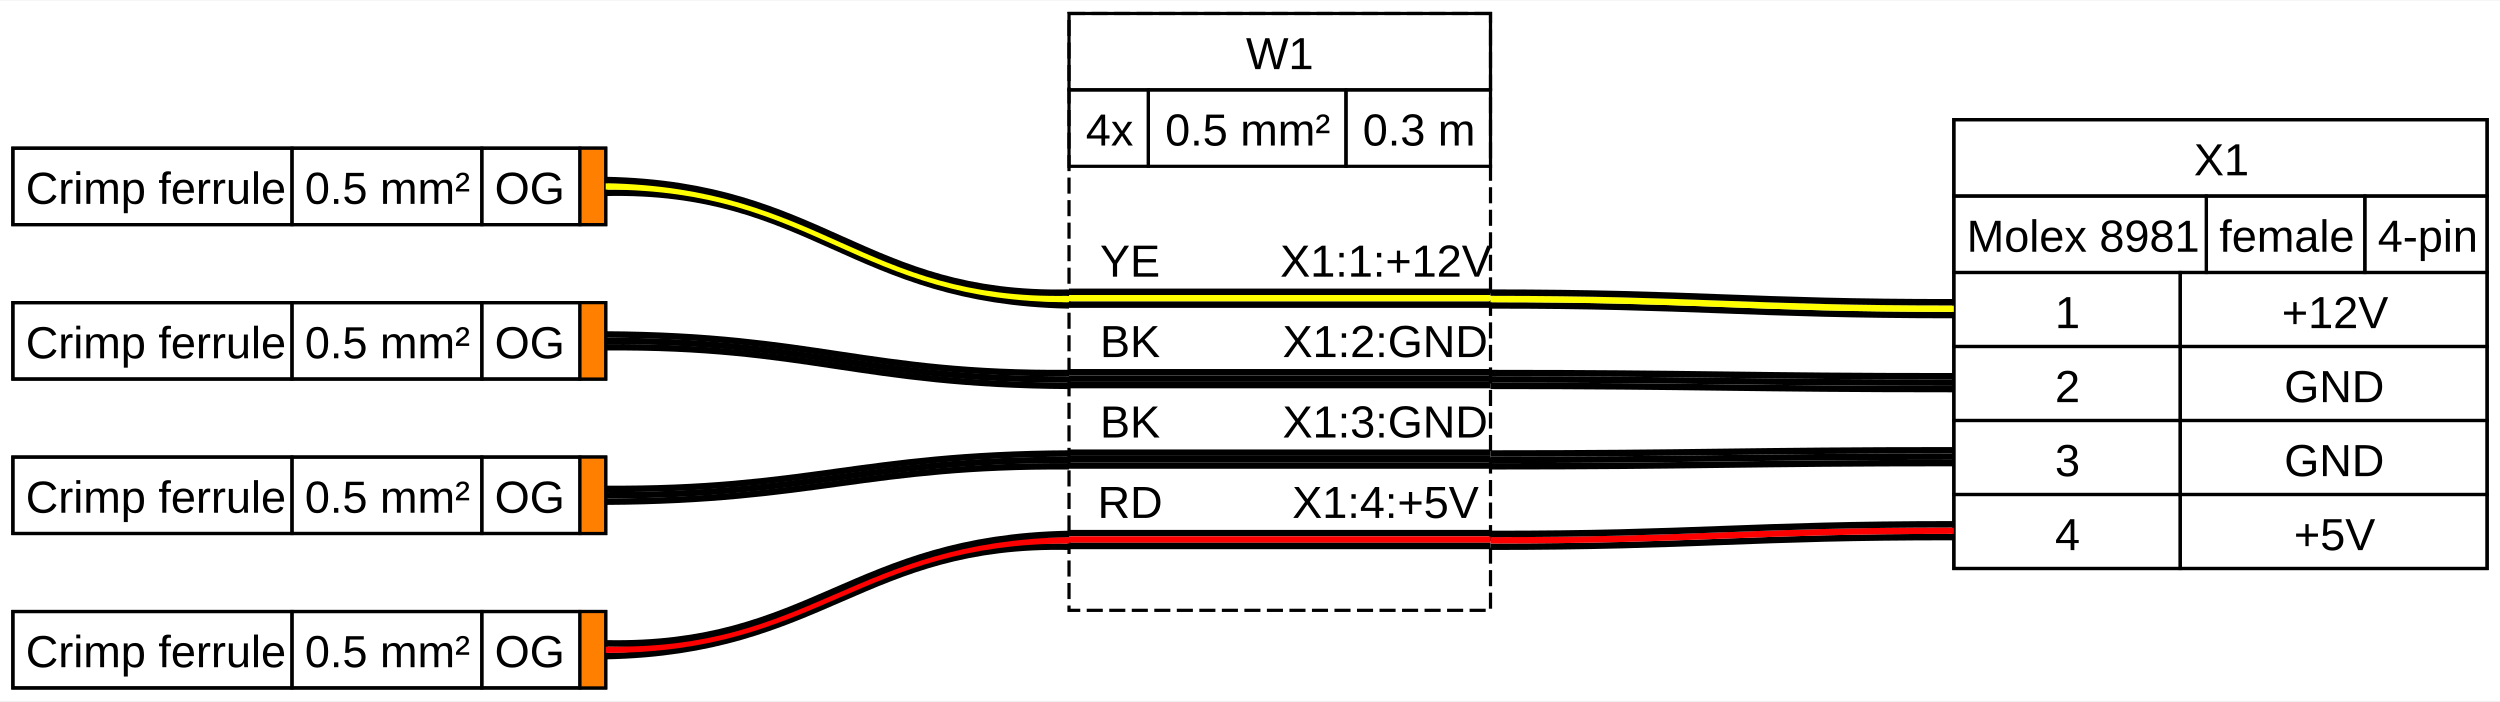
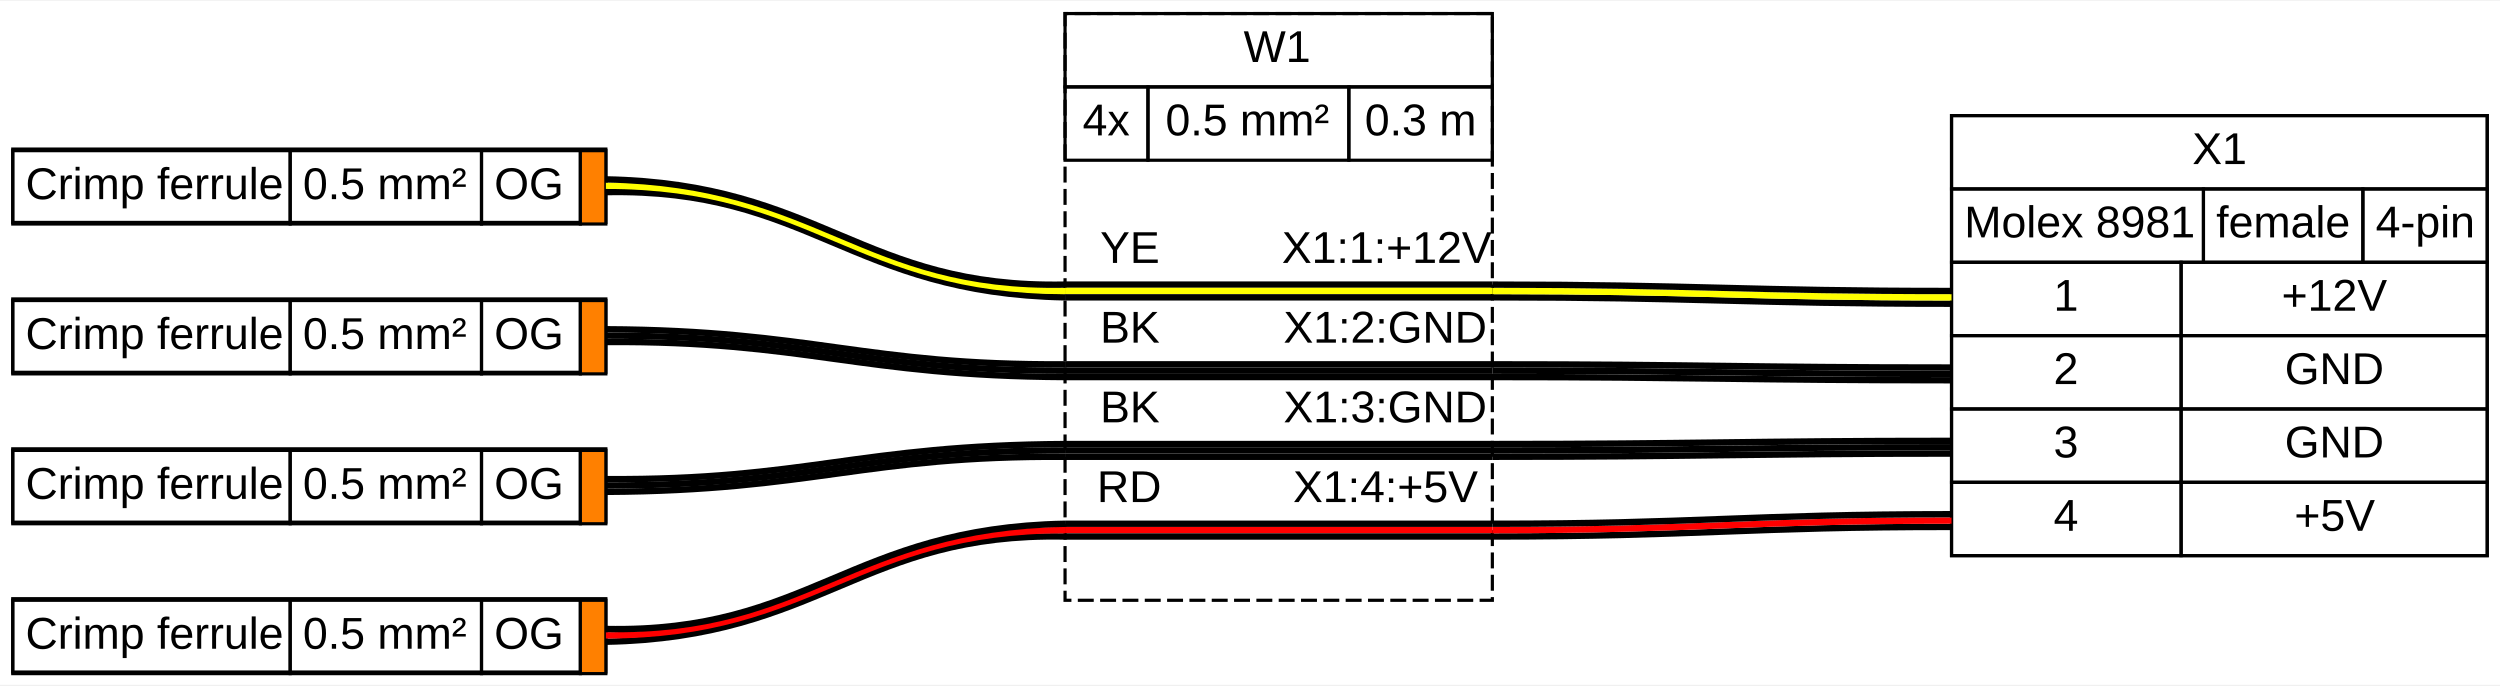
- <svg xmlns="http://www.w3.org/2000/svg" width="777pt" height="218pt" viewBox="0.00 0.00 777.00 217.62">
-   <g id="graph0" class="graph" transform="scale(1 1) rotate(0) translate(4 213.62)">
-     <polygon fill="#ffffff" stroke="none" points="-4,4 -4,-213.62 773,-213.62 773,4 -4,4" />
+ <svg xmlns="http://www.w3.org/2000/svg" width="784pt" height="215pt" viewBox="0.00 0.00 784.00 214.50">
+   <g id="graph0" class="graph" transform="scale(1 1) rotate(0) translate(4 210.5)">
+     <polygon fill="#ffffff" stroke="transparent" points="-4,4 -4,-210.5 780,-210.5 780,4 -4,4" />
    <g id="node1" class="node">
-       <polygon fill="#ffffff" stroke="black" points="184.25,-167.75 0,-167.75 0,-144 184.25,-144 184.25,-167.75" />
-       <polygon fill="none" stroke="black" points="0,-144 0,-167.75 86.75,-167.75 86.75,-144 0,-144" />
-       <text text-anchor="start" x="4" y="-150.45" font-family="arial" font-size="14.00">Crimp ferrule</text>
-       <polygon fill="none" stroke="black" points="86.75,-144 86.75,-167.75 145.75,-167.75 145.75,-144 86.75,-144" />
-       <text text-anchor="start" x="90.75" y="-150.45" font-family="arial" font-size="14.00">0.5 mm²</text>
-       <polygon fill="none" stroke="black" points="145.75,-144 145.75,-167.75 176.25,-167.75 176.25,-144 145.75,-144" />
-       <text text-anchor="start" x="149.75" y="-150.45" font-family="arial" font-size="14.00">OG</text>
-       <polygon fill="#ff8000" stroke="none" points="176.25,-144 176.25,-167.75 184.25,-167.75 184.25,-144 176.25,-144" />
-       <polygon fill="none" stroke="black" points="176.25,-144 176.25,-167.75 184.25,-167.75 184.25,-144 176.25,-144" />
+       <polygon fill="#ffffff" stroke="black" points="186,-164 0,-164 0,-141 186,-141 186,-164" />
+       <polygon fill="none" stroke="black" points="0,-140.5 0,-163.5 87,-163.5 87,-140.5 0,-140.5" />
+       <text text-anchor="start" x="4" y="-148.3" font-family="arial" font-size="14.00">Crimp ferrule</text>
+       <polygon fill="none" stroke="black" points="87,-140.5 87,-163.5 147,-163.5 147,-140.5 87,-140.5" />
+       <text text-anchor="start" x="91" y="-148.3" font-family="arial" font-size="14.00">0.5 mm²</text>
+       <polygon fill="none" stroke="black" points="147,-140.5 147,-163.5 178,-163.5 178,-140.5 147,-140.5" />
+       <text text-anchor="start" x="151" y="-148.3" font-family="arial" font-size="14.00">OG</text>
+       <polygon fill="#ff8000" stroke="transparent" points="178,-140.5 178,-163.5 186,-163.5 186,-140.5 178,-140.5" />
+       <polygon fill="none" stroke="black" points="178,-140.5 178,-163.5 186,-163.5 186,-140.5 178,-140.5" />
    </g>
    <g id="node6" class="node">
-       <polygon fill="#ffffff" stroke="black" stroke-dasharray="5,2" points="459.25,-209.62 328.25,-209.62 328.25,-24.12 459.25,-24.12 459.25,-209.62" />
-       <polygon fill="none" stroke="black" points="328.25,-185.88 328.25,-209.62 459.25,-209.62 459.25,-185.88 328.25,-185.88" />
-       <text text-anchor="start" x="383.25" y="-192.32" font-family="arial" font-size="14.00">W1</text>
-       <polygon fill="none" stroke="black" points="328.25,-162.12 328.25,-185.88 352.92,-185.88 352.92,-162.12 328.25,-162.12" />
-       <text text-anchor="start" x="333.46" y="-168.57" font-family="arial" font-size="14.00">4x</text>
-       <polygon fill="none" stroke="black" points="352.92,-162.12 352.92,-185.88 414.33,-185.88 414.33,-162.12 352.92,-162.12" />
-       <text text-anchor="start" x="358.12" y="-168.57" font-family="arial" font-size="14.00">0.5 mm²</text>
-       <polygon fill="none" stroke="black" points="414.33,-162.12 414.33,-185.88 459.25,-185.88 459.25,-162.12 414.33,-162.12" />
-       <text text-anchor="start" x="419.54" y="-168.57" font-family="arial" font-size="14.00">0.3 m</text>
-       <text text-anchor="start" x="329.88" y="-146.82" font-family="arial" font-size="14.00"> </text>
-       <text text-anchor="start" x="337.88" y="-127.83" font-family="arial" font-size="14.00">     YE    </text>
-       <text text-anchor="start" x="393.88" y="-127.83" font-family="arial" font-size="14.00">X1:1:+12V</text>
-       <polygon fill="#000000" stroke="none" points="328.25,-122.12 328.25,-124.12 459.25,-124.12 459.25,-122.12 328.25,-122.12" />
-       <polygon fill="#ffff00" stroke="none" points="328.25,-120.12 328.25,-122.12 459.25,-122.12 459.25,-120.12 328.25,-120.12" />
-       <polygon fill="#000000" stroke="none" points="328.25,-118.12 328.25,-120.12 459.25,-120.12 459.25,-118.12 328.25,-118.12" />
-       <text text-anchor="start" x="337.88" y="-102.83" font-family="arial" font-size="14.00">     BK    </text>
-       <text text-anchor="start" x="394.62" y="-102.83" font-family="arial" font-size="14.00">X1:2:GND</text>
-       <polygon fill="#000000" stroke="none" points="328.25,-97.12 328.25,-99.12 459.25,-99.12 459.25,-97.12 328.25,-97.12" />
-       <polygon fill="#000000" stroke="none" points="328.25,-95.12 328.25,-97.12 459.25,-97.12 459.25,-95.12 328.25,-95.12" />
-       <polygon fill="#000000" stroke="none" points="328.25,-93.12 328.25,-95.12 459.25,-95.12 459.25,-93.12 328.25,-93.12" />
-       <text text-anchor="start" x="337.88" y="-77.83" font-family="arial" font-size="14.00">     BK    </text>
-       <text text-anchor="start" x="394.62" y="-77.83" font-family="arial" font-size="14.00">X1:3:GND</text>
-       <polygon fill="#000000" stroke="none" points="328.25,-72.12 328.25,-74.12 459.25,-74.12 459.25,-72.12 328.25,-72.12" />
-       <polygon fill="#000000" stroke="none" points="328.25,-70.12 328.25,-72.12 459.25,-72.12 459.25,-70.12 328.25,-70.12" />
-       <polygon fill="#000000" stroke="none" points="328.25,-68.12 328.25,-70.12 459.25,-70.12 459.25,-68.12 328.25,-68.12" />
-       <text text-anchor="start" x="337.12" y="-52.83" font-family="arial" font-size="14.00">     RD    </text>
-       <text text-anchor="start" x="397.62" y="-52.83" font-family="arial" font-size="14.00">X1:4:+5V</text>
-       <polygon fill="#000000" stroke="none" points="328.25,-47.12 328.25,-49.12 459.25,-49.12 459.25,-47.12 328.25,-47.12" />
-       <polygon fill="#ff0000" stroke="none" points="328.25,-45.12 328.25,-47.12 459.25,-47.12 459.25,-45.12 328.25,-45.12" />
-       <polygon fill="#000000" stroke="none" points="328.25,-43.12 328.25,-45.12 459.25,-45.12 459.25,-43.12 328.25,-43.12" />
-       <text text-anchor="start" x="329.88" y="-27.82" font-family="arial" font-size="14.00"> </text>
+       <polygon fill="#ffffff" stroke="black" stroke-dasharray="5,2" points="464,-206.5 330,-206.5 330,-22.5 464,-22.5 464,-206.5" />
+       <polygon fill="none" stroke="black" points="330,-183.5 330,-206.5 464,-206.5 464,-183.5 330,-183.5" />
+       <text text-anchor="start" x="386" y="-191.3" font-family="arial" font-size="14.00">W1</text>
+       <polygon fill="none" stroke="black" points="330,-160.5 330,-183.5 356,-183.5 356,-160.5 330,-160.5" />
+       <text text-anchor="start" x="335.5" y="-168.3" font-family="arial" font-size="14.00">4x</text>
+       <polygon fill="none" stroke="black" points="356,-160.5 356,-183.5 419,-183.5 419,-160.5 356,-160.5" />
+       <text text-anchor="start" x="361.5" y="-168.3" font-family="arial" font-size="14.00">0.5 mm²</text>
+       <polygon fill="none" stroke="black" points="419,-160.5 419,-183.5 464,-183.5 464,-160.5 419,-160.5" />
+       <text text-anchor="start" x="424" y="-168.3" font-family="arial" font-size="14.00">0.3 m</text>
+       <text text-anchor="start" x="332" y="-147.3" font-family="arial" font-size="14.00"> </text>
+       <text text-anchor="start" x="341" y="-128.3" font-family="arial" font-size="14.00">     YE    </text>
+       <text text-anchor="start" x="398" y="-128.3" font-family="arial" font-size="14.00">X1:1:+12V</text>
+       <polygon fill="#000000" stroke="transparent" points="330,-120.5 330,-122.5 464,-122.5 464,-120.5 330,-120.5" />
+       <polygon fill="#ffff00" stroke="transparent" points="330,-118.5 330,-120.5 464,-120.5 464,-118.5 330,-118.5" />
+       <polygon fill="#000000" stroke="transparent" points="330,-116.5 330,-118.5 464,-118.5 464,-116.5 330,-116.5" />
+       <text text-anchor="start" x="341" y="-103.3" font-family="arial" font-size="14.00">     BK    </text>
+       <text text-anchor="start" x="398.5" y="-103.3" font-family="arial" font-size="14.00">X1:2:GND</text>
+       <polygon fill="#000000" stroke="transparent" points="330,-95.5 330,-97.5 464,-97.5 464,-95.5 330,-95.5" />
+       <polygon fill="#000000" stroke="transparent" points="330,-93.5 330,-95.5 464,-95.5 464,-93.5 330,-93.5" />
+       <polygon fill="#000000" stroke="transparent" points="330,-91.5 330,-93.5 464,-93.5 464,-91.5 330,-91.5" />
+       <text text-anchor="start" x="341" y="-78.3" font-family="arial" font-size="14.00">     BK    </text>
+       <text text-anchor="start" x="398.5" y="-78.3" font-family="arial" font-size="14.00">X1:3:GND</text>
+       <polygon fill="#000000" stroke="transparent" points="330,-70.5 330,-72.5 464,-72.5 464,-70.5 330,-70.5" />
+       <polygon fill="#000000" stroke="transparent" points="330,-68.5 330,-70.5 464,-70.5 464,-68.5 330,-68.5" />
+       <polygon fill="#000000" stroke="transparent" points="330,-66.5 330,-68.5 464,-68.5 464,-66.5 330,-66.5" />
+       <text text-anchor="start" x="340" y="-53.3" font-family="arial" font-size="14.00">     RD    </text>
+       <text text-anchor="start" x="401.5" y="-53.3" font-family="arial" font-size="14.00">X1:4:+5V</text>
+       <polygon fill="#000000" stroke="transparent" points="330,-45.5 330,-47.5 464,-47.5 464,-45.5 330,-45.5" />
+       <polygon fill="#ff0000" stroke="transparent" points="330,-43.5 330,-45.5 464,-45.5 464,-43.5 330,-43.5" />
+       <polygon fill="#000000" stroke="transparent" points="330,-41.5 330,-43.5 464,-43.5 464,-41.5 330,-41.5" />
+       <text text-anchor="start" x="332" y="-28.3" font-family="arial" font-size="14.00"> </text>
    </g>
    <g id="edge1" class="edge">
-       <path fill="none" stroke="#000000" stroke-width="2" d="M184.25,-153.88C248.23,-155.21 260.5,-120.21 328.25,-118.88" />
-       <path fill="none" stroke="#ffff00" stroke-width="2" d="M184.25,-155.88C250.11,-155.88 262.39,-120.88 328.25,-120.88" />
-       <path fill="none" stroke="#000000" stroke-width="2" d="M184.25,-157.87C252,-156.54 264.27,-121.54 328.25,-122.87" />
+       <path fill="none" stroke="#000000" stroke-width="2" d="M186,-150.5C249.79,-151.78 262.47,-118.78 330,-117.5" />
+       <path fill="none" stroke="#ffff00" stroke-width="2" d="M186,-152.5C251.66,-152.5 264.34,-119.5 330,-119.5" />
+       <path fill="none" stroke="#000000" stroke-width="2" d="M186,-154.5C253.53,-153.22 266.21,-120.22 330,-121.5" />
    </g>
    <g id="node2" class="node">
-       <polygon fill="#ffffff" stroke="black" points="184.25,-119.75 0,-119.75 0,-96 184.25,-96 184.25,-119.75" />
-       <polygon fill="none" stroke="black" points="0,-96 0,-119.75 86.75,-119.75 86.75,-96 0,-96" />
-       <text text-anchor="start" x="4" y="-102.45" font-family="arial" font-size="14.00">Crimp ferrule</text>
-       <polygon fill="none" stroke="black" points="86.75,-96 86.75,-119.75 145.75,-119.75 145.75,-96 86.75,-96" />
-       <text text-anchor="start" x="90.75" y="-102.45" font-family="arial" font-size="14.00">0.5 mm²</text>
-       <polygon fill="none" stroke="black" points="145.75,-96 145.75,-119.75 176.25,-119.75 176.25,-96 145.75,-96" />
-       <text text-anchor="start" x="149.75" y="-102.45" font-family="arial" font-size="14.00">OG</text>
-       <polygon fill="#ff8000" stroke="none" points="176.25,-96 176.25,-119.75 184.25,-119.75 184.25,-96 176.25,-96" />
-       <polygon fill="none" stroke="black" points="176.25,-96 176.25,-119.75 184.25,-119.75 184.25,-96 176.25,-96" />
+       <polygon fill="#ffffff" stroke="black" points="186,-117 0,-117 0,-94 186,-94 186,-117" />
+       <polygon fill="none" stroke="black" points="0,-93.5 0,-116.5 87,-116.5 87,-93.5 0,-93.5" />
+       <text text-anchor="start" x="4" y="-101.3" font-family="arial" font-size="14.00">Crimp ferrule</text>
+       <polygon fill="none" stroke="black" points="87,-93.5 87,-116.5 147,-116.5 147,-93.5 87,-93.5" />
+       <text text-anchor="start" x="91" y="-101.3" font-family="arial" font-size="14.00">0.5 mm²</text>
+       <polygon fill="none" stroke="black" points="147,-93.5 147,-116.5 178,-116.5 178,-93.5 147,-93.5" />
+       <text text-anchor="start" x="151" y="-101.3" font-family="arial" font-size="14.00">OG</text>
+       <polygon fill="#ff8000" stroke="transparent" points="178,-93.5 178,-116.5 186,-116.5 186,-93.5 178,-93.5" />
+       <polygon fill="none" stroke="black" points="178,-93.5 178,-116.5 186,-116.5 186,-93.5 178,-93.5" />
    </g>
    <g id="edge3" class="edge">
-       <path fill="none" stroke="#000000" stroke-width="2" d="M184.25,-105.88C247.25,-106.29 262.81,-94.29 328.25,-93.88" />
-       <path fill="none" stroke="#000000" stroke-width="2" d="M184.25,-107.87C248.47,-107.87 264.03,-95.87 328.25,-95.87" />
-       <path fill="none" stroke="#000000" stroke-width="2" d="M184.25,-109.87C249.69,-109.46 265.25,-97.46 328.25,-97.87" />
+       <path fill="none" stroke="#000000" stroke-width="2" d="M186,-103.5C249.04,-103.86 264.66,-92.86 330,-92.5" />
+       <path fill="none" stroke="#000000" stroke-width="2" d="M186,-105.5C250.19,-105.5 265.81,-94.5 330,-94.5" />
+       <path fill="none" stroke="#000000" stroke-width="2" d="M186,-107.5C251.34,-107.14 266.96,-96.14 330,-96.5" />
    </g>
    <g id="node3" class="node">
-       <polygon fill="#ffffff" stroke="black" points="184.25,-71.75 0,-71.75 0,-48 184.25,-48 184.25,-71.75" />
-       <polygon fill="none" stroke="black" points="0,-48 0,-71.75 86.75,-71.75 86.75,-48 0,-48" />
-       <text text-anchor="start" x="4" y="-54.45" font-family="arial" font-size="14.00">Crimp ferrule</text>
-       <polygon fill="none" stroke="black" points="86.75,-48 86.75,-71.75 145.75,-71.75 145.75,-48 86.75,-48" />
-       <text text-anchor="start" x="90.75" y="-54.45" font-family="arial" font-size="14.00">0.5 mm²</text>
-       <polygon fill="none" stroke="black" points="145.75,-48 145.75,-71.75 176.25,-71.75 176.25,-48 145.75,-48" />
-       <text text-anchor="start" x="149.75" y="-54.45" font-family="arial" font-size="14.00">OG</text>
-       <polygon fill="#ff8000" stroke="none" points="176.25,-48 176.25,-71.75 184.25,-71.75 184.25,-48 176.25,-48" />
-       <polygon fill="none" stroke="black" points="176.25,-48 176.25,-71.75 184.25,-71.75 184.25,-48 176.25,-48" />
+       <polygon fill="#ffffff" stroke="black" points="186,-70 0,-70 0,-47 186,-47 186,-70" />
+       <polygon fill="none" stroke="black" points="0,-46.5 0,-69.5 87,-69.5 87,-46.5 0,-46.5" />
+       <text text-anchor="start" x="4" y="-54.3" font-family="arial" font-size="14.00">Crimp ferrule</text>
+       <polygon fill="none" stroke="black" points="87,-46.5 87,-69.5 147,-69.5 147,-46.5 87,-46.5" />
+       <text text-anchor="start" x="91" y="-54.3" font-family="arial" font-size="14.00">0.5 mm²</text>
+       <polygon fill="none" stroke="black" points="147,-46.5 147,-69.5 178,-69.5 178,-46.5 147,-46.5" />
+       <text text-anchor="start" x="151" y="-54.3" font-family="arial" font-size="14.00">OG</text>
+       <polygon fill="#ff8000" stroke="transparent" points="178,-46.5 178,-69.5 186,-69.5 186,-46.5 178,-46.5" />
+       <polygon fill="none" stroke="black" points="178,-46.5 178,-69.5 186,-69.5 186,-46.5 178,-46.5" />
    </g>
    <g id="edge5" class="edge">
-       <path fill="none" stroke="#000000" stroke-width="2" d="M184.25,-57.88C249.59,-58.24 265.21,-69.24 328.25,-68.88" />
-       <path fill="none" stroke="#000000" stroke-width="2" d="M184.25,-59.88C248.44,-59.88 264.06,-70.87 328.25,-70.88" />
-       <path fill="none" stroke="#000000" stroke-width="2" d="M184.25,-61.87C247.29,-61.51 262.91,-72.51 328.25,-72.87" />
+       <path fill="none" stroke="#000000" stroke-width="2" d="M186,-56.5C251.34,-56.86 266.96,-67.86 330,-67.5" />
+       <path fill="none" stroke="#000000" stroke-width="2" d="M186,-58.5C250.19,-58.5 265.81,-69.5 330,-69.5" />
+       <path fill="none" stroke="#000000" stroke-width="2" d="M186,-60.5C249.04,-60.14 264.66,-71.14 330,-71.5" />
    </g>
    <g id="node4" class="node">
-       <polygon fill="#ffffff" stroke="black" points="184.25,-23.75 0,-23.75 0,0 184.25,0 184.25,-23.75" />
-       <polygon fill="none" stroke="black" points="0,0 0,-23.75 86.75,-23.75 86.75,0 0,0" />
-       <text text-anchor="start" x="4" y="-6.45" font-family="arial" font-size="14.00">Crimp ferrule</text>
-       <polygon fill="none" stroke="black" points="86.75,0 86.75,-23.75 145.75,-23.75 145.75,0 86.75,0" />
-       <text text-anchor="start" x="90.75" y="-6.45" font-family="arial" font-size="14.00">0.5 mm²</text>
-       <polygon fill="none" stroke="black" points="145.75,0 145.75,-23.75 176.25,-23.75 176.25,0 145.75,0" />
-       <text text-anchor="start" x="149.75" y="-6.45" font-family="arial" font-size="14.00">OG</text>
-       <polygon fill="#ff8000" stroke="none" points="176.25,0 176.25,-23.75 184.25,-23.75 184.25,0 176.25,0" />
-       <polygon fill="none" stroke="black" points="176.25,0 176.25,-23.75 184.25,-23.75 184.25,0 176.25,0" />
+       <polygon fill="#ffffff" stroke="black" points="186,-23 0,-23 0,0 186,0 186,-23" />
+       <polygon fill="none" stroke="black" points="0,0.5 0,-22.5 87,-22.5 87,0.5 0,0.5" />
+       <text text-anchor="start" x="4" y="-7.3" font-family="arial" font-size="14.00">Crimp ferrule</text>
+       <polygon fill="none" stroke="black" points="87,0.5 87,-22.5 147,-22.5 147,0.5 87,0.5" />
+       <text text-anchor="start" x="91" y="-7.3" font-family="arial" font-size="14.00">0.5 mm²</text>
+       <polygon fill="none" stroke="black" points="147,0.5 147,-22.5 178,-22.5 178,0.5 147,0.5" />
+       <text text-anchor="start" x="151" y="-7.3" font-family="arial" font-size="14.00">OG</text>
+       <polygon fill="#ff8000" stroke="transparent" points="178,0.5 178,-22.5 186,-22.5 186,0.5 178,0.5" />
+       <polygon fill="none" stroke="black" points="178,0.5 178,-22.5 186,-22.5 186,0.5 178,0.5" />
    </g>
    <g id="edge7" class="edge">
-       <path fill="none" stroke="#000000" stroke-width="2" d="M184.25,-9.88C251.89,-11.19 264.37,-45.19 328.25,-43.88" />
-       <path fill="none" stroke="#ff0000" stroke-width="2" d="M184.25,-11.88C250.01,-11.88 262.49,-45.88 328.25,-45.88" />
-       <path fill="none" stroke="#000000" stroke-width="2" d="M184.25,-13.87C248.13,-12.56 260.61,-46.56 328.25,-47.87" />
+       <path fill="none" stroke="#000000" stroke-width="2" d="M186,-9.5C253.53,-10.78 266.21,-43.78 330,-42.5" />
+       <path fill="none" stroke="#ff0000" stroke-width="2" d="M186,-11.5C251.66,-11.5 264.34,-44.5 330,-44.5" />
+       <path fill="none" stroke="#000000" stroke-width="2" d="M186,-13.5C249.79,-12.22 262.47,-45.22 330,-46.5" />
    </g>
    <g id="node5" class="node">
-       <polygon fill="#ffffff" stroke="black" points="769,-176.62 603.25,-176.62 603.25,-37.12 769,-37.12 769,-176.62" />
-       <polygon fill="none" stroke="black" points="603.25,-152.88 603.25,-176.62 769,-176.62 769,-152.88 603.25,-152.88" />
-       <text text-anchor="start" x="677.88" y="-159.32" font-family="arial" font-size="14.00">X1</text>
-       <polygon fill="none" stroke="black" points="603.25,-129.12 603.25,-152.88 681.75,-152.88 681.75,-129.12 603.25,-129.12" />
-       <text text-anchor="start" x="607.25" y="-135.57" font-family="arial" font-size="14.00">Molex 8981</text>
-       <polygon fill="none" stroke="black" points="681.75,-129.12 681.75,-152.88 731,-152.88 731,-129.12 681.75,-129.12" />
-       <text text-anchor="start" x="685.75" y="-135.57" font-family="arial" font-size="14.00">female</text>
-       <polygon fill="none" stroke="black" points="731,-129.12 731,-152.88 769,-152.88 769,-129.12 731,-129.12" />
-       <text text-anchor="start" x="735" y="-135.57" font-family="arial" font-size="14.00">4-pin</text>
-       <polygon fill="none" stroke="black" points="603.25,-106.12 603.25,-129.12 673.62,-129.12 673.62,-106.12 603.25,-106.12" />
-       <text text-anchor="start" x="634.69" y="-111.83" font-family="arial" font-size="14.00">1</text>
-       <polygon fill="none" stroke="black" points="673.62,-106.12 673.62,-129.12 769,-129.12 769,-106.12 673.62,-106.12" />
-       <text text-anchor="start" x="705.19" y="-111.83" font-family="arial" font-size="14.00">+12V</text>
-       <polygon fill="none" stroke="black" points="603.25,-83.12 603.25,-106.12 673.62,-106.12 673.62,-83.12 603.25,-83.12" />
-       <text text-anchor="start" x="634.69" y="-88.83" font-family="arial" font-size="14.00">2</text>
-       <polygon fill="none" stroke="black" points="673.62,-83.12 673.62,-106.12 769,-106.12 769,-83.12 673.62,-83.12" />
-       <text text-anchor="start" x="705.94" y="-88.83" font-family="arial" font-size="14.00">GND</text>
-       <polygon fill="none" stroke="black" points="603.25,-60.12 603.25,-83.12 673.62,-83.12 673.62,-60.12 603.25,-60.12" />
-       <text text-anchor="start" x="634.69" y="-65.83" font-family="arial" font-size="14.00">3</text>
-       <polygon fill="none" stroke="black" points="673.62,-60.12 673.62,-83.12 769,-83.12 769,-60.12 673.62,-60.12" />
-       <text text-anchor="start" x="705.94" y="-65.83" font-family="arial" font-size="14.00">GND</text>
-       <polygon fill="none" stroke="black" points="603.25,-37.12 603.25,-60.12 673.62,-60.12 673.62,-37.12 603.25,-37.12" />
-       <text text-anchor="start" x="634.69" y="-42.83" font-family="arial" font-size="14.00">4</text>
-       <polygon fill="none" stroke="black" points="673.62,-37.12 673.62,-60.12 769,-60.12 769,-37.12 673.62,-37.12" />
-       <text text-anchor="start" x="708.94" y="-42.83" font-family="arial" font-size="14.00">+5V</text>
+       <polygon fill="#ffffff" stroke="black" points="776,-174.5 608,-174.5 608,-36.5 776,-36.5 776,-174.5" />
+       <polygon fill="none" stroke="black" points="608,-151.5 608,-174.5 776,-174.5 776,-151.5 608,-151.5" />
+       <text text-anchor="start" x="683.5" y="-159.3" font-family="arial" font-size="14.00">X1</text>
+       <polygon fill="none" stroke="black" points="608,-128.5 608,-151.5 687,-151.5 687,-128.5 608,-128.5" />
+       <text text-anchor="start" x="612" y="-136.3" font-family="arial" font-size="14.00">Molex 8981</text>
+       <polygon fill="none" stroke="black" points="687,-128.5 687,-151.5 737,-151.5 737,-128.5 687,-128.5" />
+       <text text-anchor="start" x="691" y="-136.3" font-family="arial" font-size="14.00">female</text>
+       <polygon fill="none" stroke="black" points="737,-128.5 737,-151.5 776,-151.5 776,-128.5 737,-128.5" />
+       <text text-anchor="start" x="741" y="-136.3" font-family="arial" font-size="14.00">4-pin</text>
+       <polygon fill="none" stroke="black" points="608,-105.5 608,-128.5 680,-128.5 680,-105.5 608,-105.5" />
+       <text text-anchor="start" x="640" y="-113.3" font-family="arial" font-size="14.00">1</text>
+       <polygon fill="none" stroke="black" points="680,-105.5 680,-128.5 776,-128.5 776,-105.5 680,-105.5" />
+       <text text-anchor="start" x="711.5" y="-113.3" font-family="arial" font-size="14.00">+12V</text>
+       <polygon fill="none" stroke="black" points="608,-82.5 608,-105.5 680,-105.5 680,-82.5 608,-82.5" />
+       <text text-anchor="start" x="640" y="-90.3" font-family="arial" font-size="14.00">2</text>
+       <polygon fill="none" stroke="black" points="680,-82.5 680,-105.5 776,-105.5 776,-82.5 680,-82.5" />
+       <text text-anchor="start" x="712.5" y="-90.3" font-family="arial" font-size="14.00">GND</text>
+       <polygon fill="none" stroke="black" points="608,-59.5 608,-82.5 680,-82.5 680,-59.5 608,-59.5" />
+       <text text-anchor="start" x="640" y="-67.3" font-family="arial" font-size="14.00">3</text>
+       <polygon fill="none" stroke="black" points="680,-59.5 680,-82.5 776,-82.5 776,-59.5 680,-59.5" />
+       <text text-anchor="start" x="712.5" y="-67.3" font-family="arial" font-size="14.00">GND</text>
+       <polygon fill="none" stroke="black" points="608,-36.5 608,-59.5 680,-59.5 680,-36.5 608,-36.5" />
+       <text text-anchor="start" x="640" y="-44.3" font-family="arial" font-size="14.00">4</text>
+       <polygon fill="none" stroke="black" points="680,-36.5 680,-59.5 776,-59.5 776,-36.5 680,-36.5" />
+       <text text-anchor="start" x="715.5" y="-44.3" font-family="arial" font-size="14.00">+5V</text>
    </g>
    <g id="edge2" class="edge">
-       <path fill="none" stroke="#000000" stroke-width="2" d="M459.25,-118.88C522.89,-118.91 538.87,-115.91 603.25,-115.88" />
-       <path fill="none" stroke="#ffff00" stroke-width="2" d="M459.25,-120.87C523.26,-120.88 539.24,-117.88 603.25,-117.87" />
-       <path fill="none" stroke="#000000" stroke-width="2" d="M459.25,-122.87C523.63,-122.84 539.61,-119.84 603.25,-119.87" />
+       <path fill="none" stroke="#000000" stroke-width="2" d="M464,-117.5C527.76,-117.52 543.75,-115.52 608,-115.5" />
+       <path fill="none" stroke="#ffff00" stroke-width="2" d="M464,-119.5C528.01,-119.5 543.99,-117.5 608,-117.5" />
+       <path fill="none" stroke="#000000" stroke-width="2" d="M464,-121.5C528.25,-121.48 544.24,-119.48 608,-119.5" />
    </g>
    <g id="edge4" class="edge">
-       <path fill="none" stroke="#000000" stroke-width="2" d="M459.25,-93.88C523.13,-93.88 539.12,-92.88 603.25,-92.88" />
-       <path fill="none" stroke="#000000" stroke-width="2" d="M459.25,-95.88C523.25,-95.88 539.25,-94.88 603.25,-94.88" />
-       <path fill="none" stroke="#000000" stroke-width="2" d="M459.25,-97.87C523.38,-97.87 539.37,-96.87 603.25,-96.87" />
+       <path fill="none" stroke="#000000" stroke-width="2" d="M464,-92.5C527.88,-92.5 543.87,-91.5 608,-91.5" />
+       <path fill="none" stroke="#000000" stroke-width="2" d="M464,-94.5C528,-94.5 544,-93.5 608,-93.5" />
+       <path fill="none" stroke="#000000" stroke-width="2" d="M464,-96.5C528.13,-96.5 544.12,-95.5 608,-95.5" />
    </g>
    <g id="edge6" class="edge">
-       <path fill="none" stroke="#000000" stroke-width="2" d="M459.25,-68.88C523.38,-68.88 539.37,-69.88 603.25,-69.88" />
-       <path fill="none" stroke="#000000" stroke-width="2" d="M459.25,-70.88C523.25,-70.88 539.25,-71.88 603.25,-71.88" />
-       <path fill="none" stroke="#000000" stroke-width="2" d="M459.25,-72.87C523.13,-72.87 539.12,-73.87 603.25,-73.87" />
+       <path fill="none" stroke="#000000" stroke-width="2" d="M464,-67.5C528.13,-67.5 544.12,-68.5 608,-68.5" />
+       <path fill="none" stroke="#000000" stroke-width="2" d="M464,-69.5C528,-69.5 544,-70.5 608,-70.5" />
+       <path fill="none" stroke="#000000" stroke-width="2" d="M464,-71.5C527.88,-71.5 543.87,-72.5 608,-72.5" />
    </g>
    <g id="edge8" class="edge">
-       <path fill="none" stroke="#000000" stroke-width="2" d="M459.25,-43.88C523.63,-43.91 539.61,-46.91 603.25,-46.88" />
-       <path fill="none" stroke="#ff0000" stroke-width="2" d="M459.25,-45.88C523.26,-45.88 539.24,-48.88 603.25,-48.88" />
-       <path fill="none" stroke="#000000" stroke-width="2" d="M459.25,-47.87C522.89,-47.84 538.87,-50.84 603.25,-50.87" />
+       <path fill="none" stroke="#000000" stroke-width="2" d="M464,-42.5C528.38,-42.53 544.36,-45.53 608,-45.5" />
+       <path fill="none" stroke="#ff0000" stroke-width="2" d="M464,-44.5C528.01,-44.5 543.99,-47.5 608,-47.5" />
+       <path fill="none" stroke="#000000" stroke-width="2" d="M464,-46.5C527.64,-46.47 543.62,-49.47 608,-49.5" />
    </g>
  </g>
</svg>
